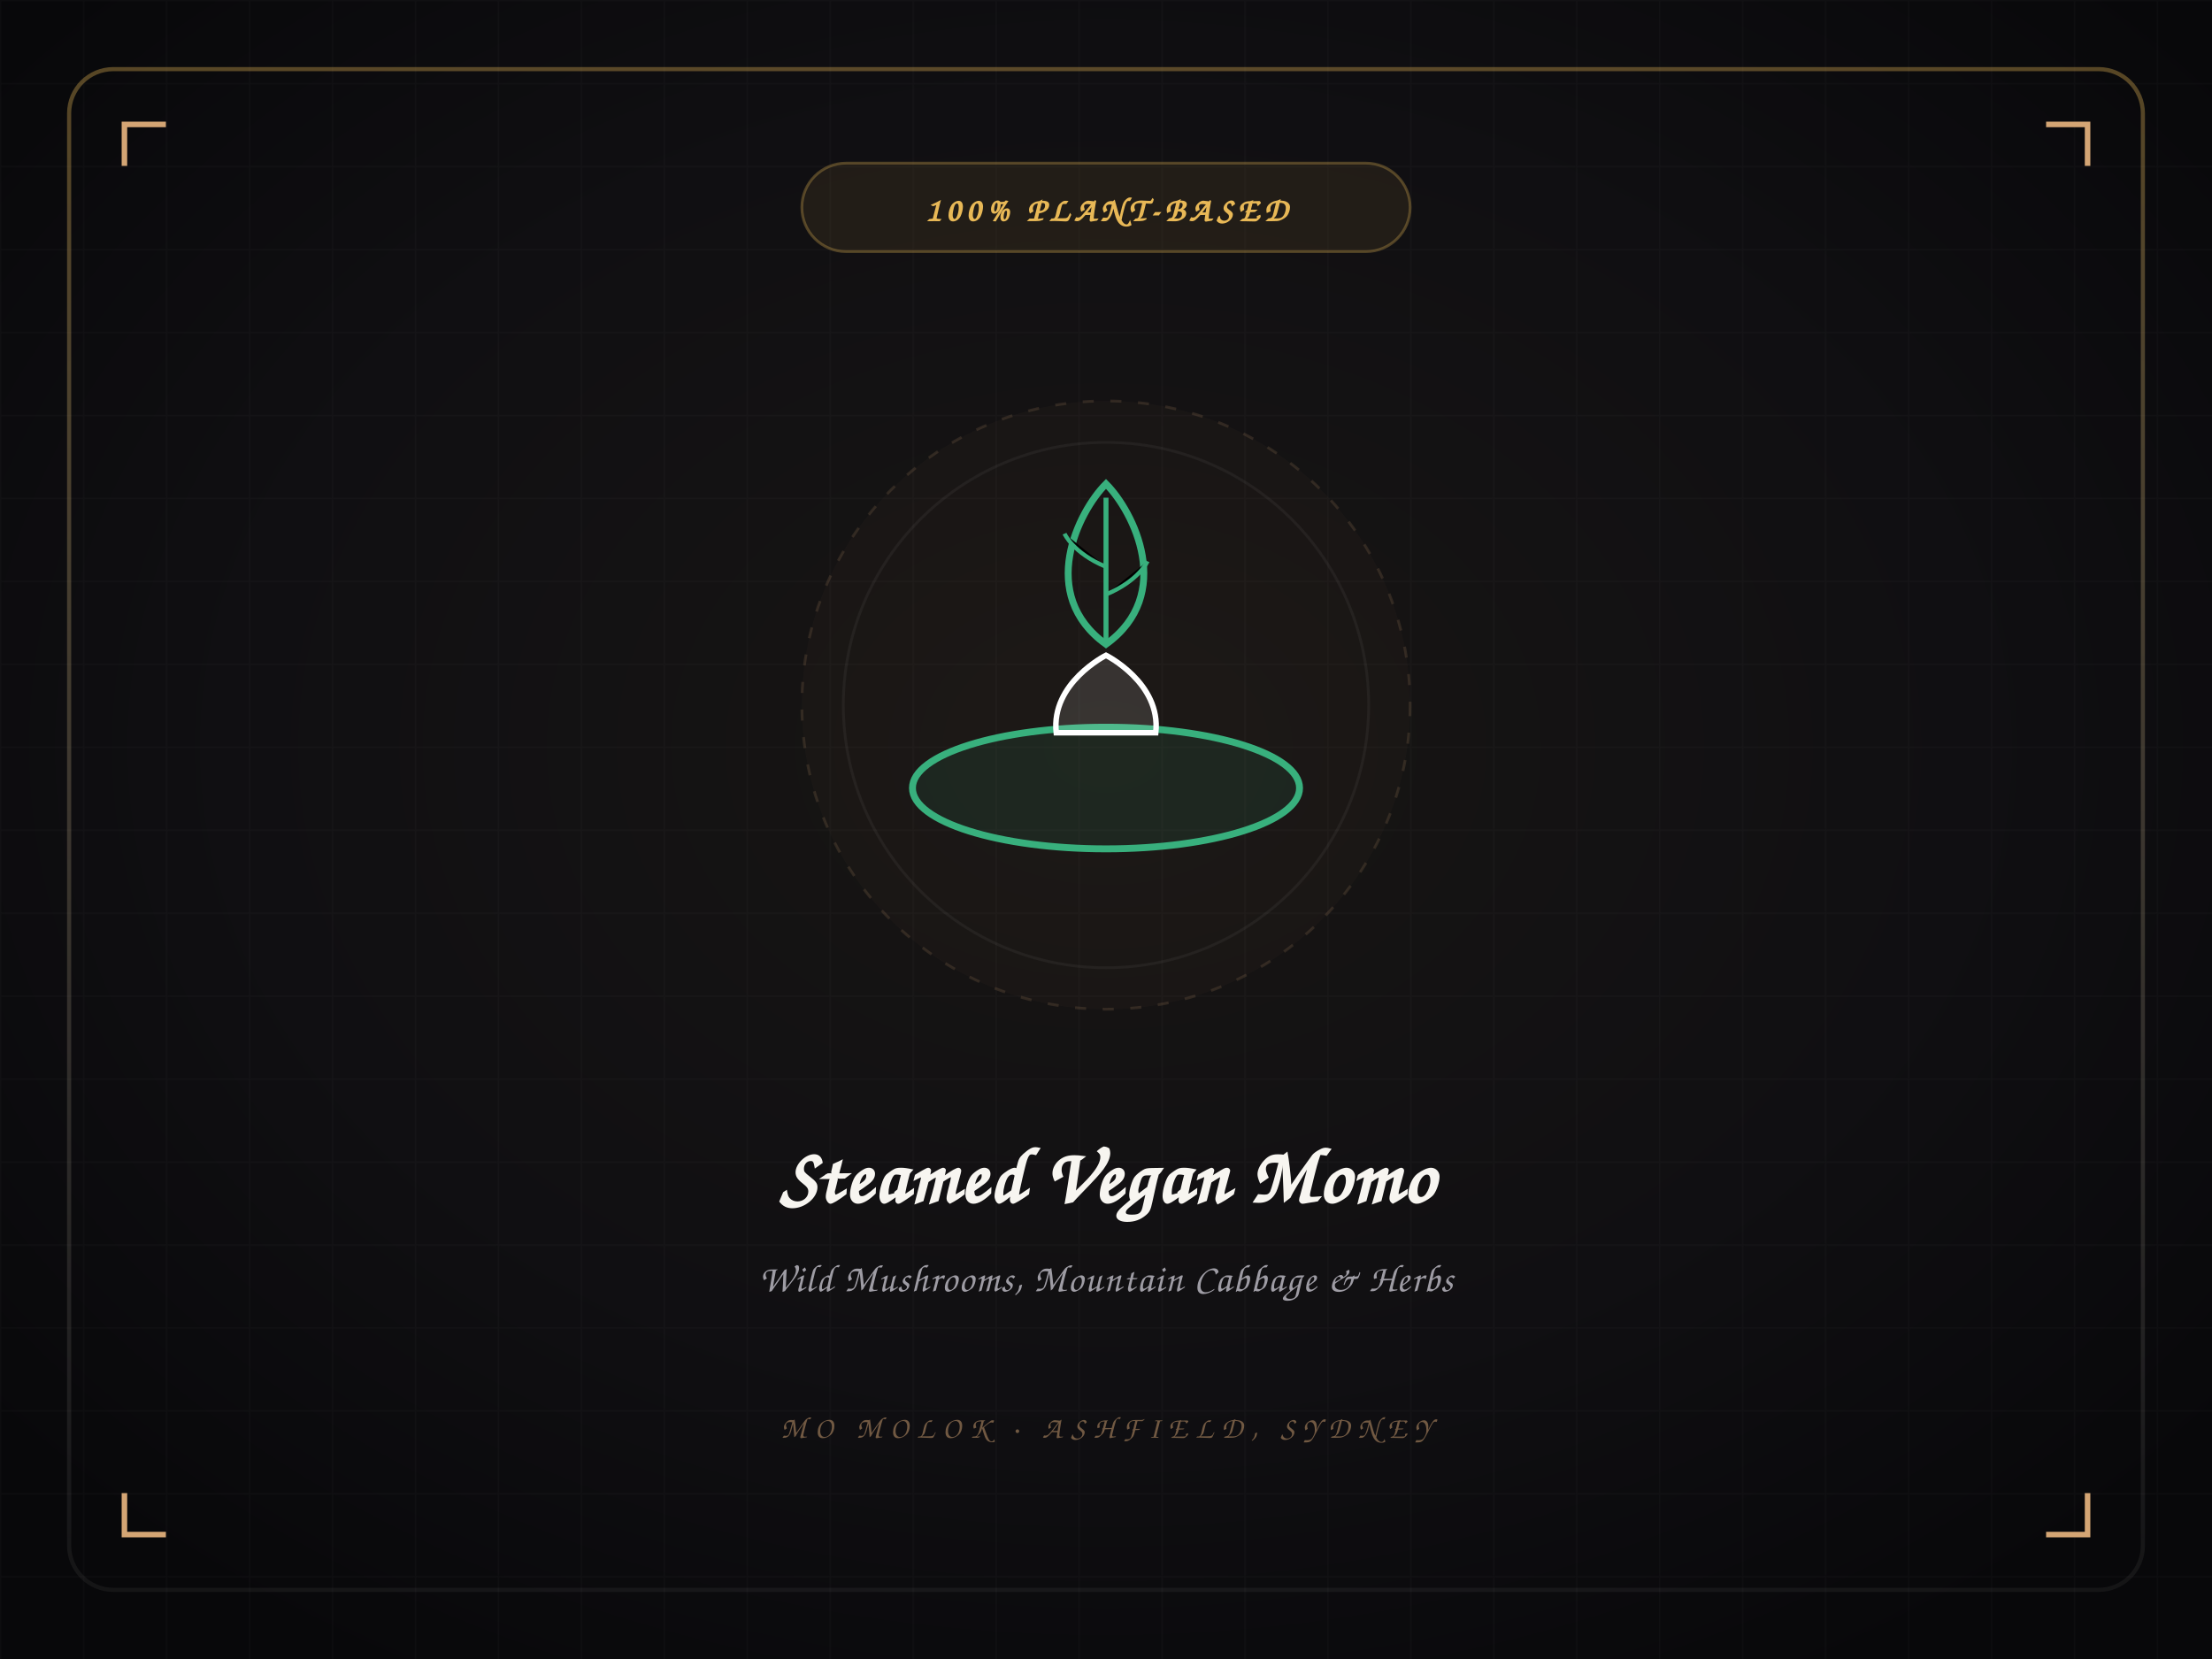
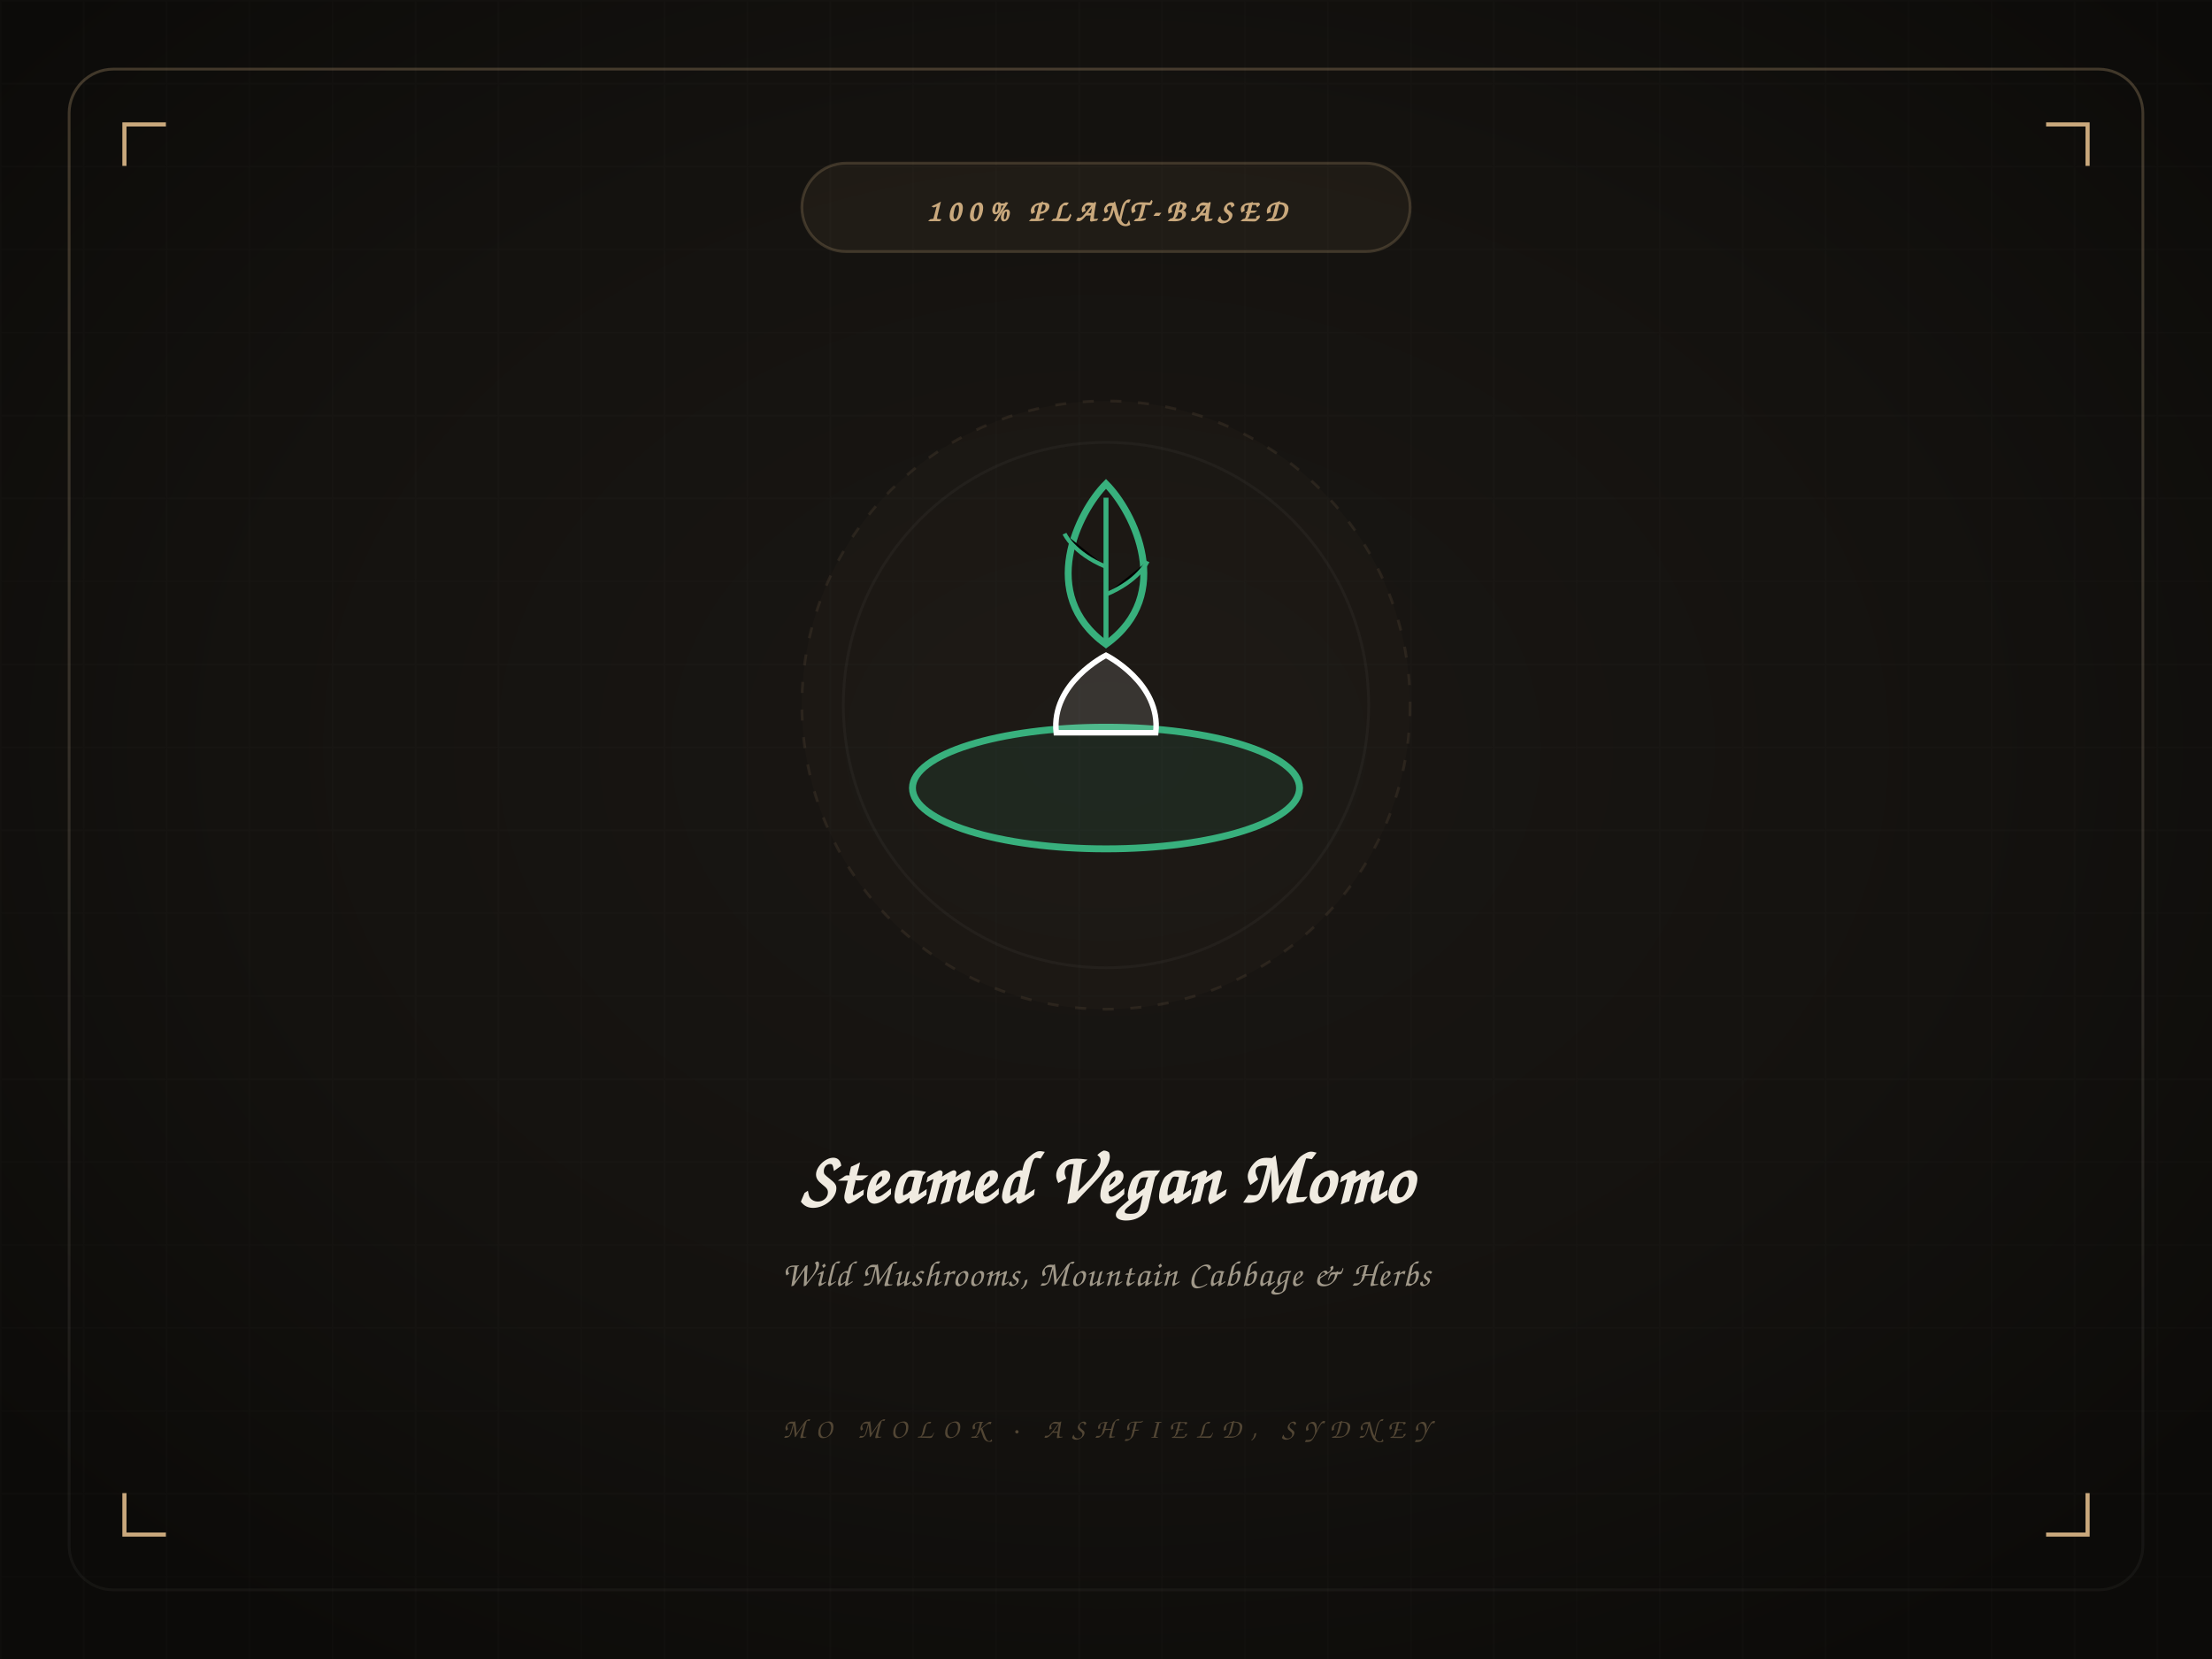
<svg xmlns="http://www.w3.org/2000/svg" viewBox="0 0 800 600" width="100%" height="100%">
  <defs>
    <radialGradient id="bgGlow" cx="50%" cy="45%" r="65%">
-       <stop offset="0%" stop-color="#181614" />
-       <stop offset="60%" stop-color="#100F12" />
-       <stop offset="100%" stop-color="#08080A" />
+       <stop offset="0%" stop-color="#1A1714" />
+       <stop offset="60%" stop-color="#14120F" />
+       <stop offset="100%" stop-color="#0C0B09" />
    </radialGradient>
    <linearGradient id="subtleBorder" x1="0%" y1="0%" x2="0%" y2="100%">
-       <stop offset="0%" stop-color="rgba(232, 184, 86, 0.35)" />
-       <stop offset="100%" stop-color="rgba(255, 255, 255, 0.05)" />
+       <stop offset="0%" stop-color="rgba(201, 168, 124, 0.28)" />
+       <stop offset="100%" stop-color="rgba(240, 235, 225, 0.04)" />
    </linearGradient>
    <pattern id="gridPattern" width="30" height="30" patternUnits="userSpaceOnUse">
-       <path d="M 30 0 L 0 0 0 30" fill="none" stroke="rgba(255, 255, 255, 0.02)" stroke-width="1" />
+       <path d="M 30 0 L 0 0 0 30" fill="none" stroke="rgba(240, 235, 225, 0.015)" stroke-width="1" />
    </pattern>
  </defs>
  <rect width="800" height="600" fill="url(#bgGlow)" />
  <rect width="800" height="600" fill="url(#gridPattern)" />
-   <rect x="25" y="25" width="750" height="550" rx="16" fill="none" stroke="url(#subtleBorder)" stroke-width="1.5" />
-   <path d="M 45 60 L 45 45 L 60 45" fill="none" stroke="#D4A574" stroke-width="2" />
-   <path d="M 755 60 L 755 45 L 740 45" fill="none" stroke="#D4A574" stroke-width="2" />
-   <path d="M 45 540 L 45 555 L 60 555" fill="none" stroke="#D4A574" stroke-width="2" />
-   <path d="M 755 540 L 755 555 L 740 555" fill="none" stroke="#D4A574" stroke-width="2" />
+   <rect x="25" y="25" width="750" height="550" rx="16" fill="none" stroke="url(#subtleBorder)" stroke-width="1" />
+   <path d="M 45 60 L 45 45 L 60 45" fill="none" stroke="#C9A87C" stroke-width="1.5" />
+   <path d="M 755 60 L 755 45 L 740 45" fill="none" stroke="#C9A87C" stroke-width="1.5" />
+   <path d="M 45 540 L 45 555 L 60 555" fill="none" stroke="#C9A87C" stroke-width="1.5" />
+   <path d="M 755 540 L 755 555 L 740 555" fill="none" stroke="#C9A87C" stroke-width="1.5" />
  <g transform="translate(400, 75)">
-     <rect x="-110" y="-16" width="220" height="32" rx="16" fill="rgba(232, 184, 86, 0.08)" stroke="rgba(232, 184, 86, 0.3)" stroke-width="1" />
-     <text x="0" y="5" text-anchor="middle" font-family="'Comic Relief', 'Comic Neue', cursive, sans-serif" font-size="12" font-weight="700" letter-spacing="2" fill="#E8B856">100% PLANT-BASED</text>
+     <rect x="-110" y="-16" width="220" height="32" rx="16" fill="rgba(201, 168, 124, 0.06)" stroke="rgba(201, 168, 124, 0.22)" stroke-width="1" />
+     <text x="0" y="5" text-anchor="middle" font-family="'Comic Relief', 'Comic Neue', cursive, sans-serif" font-size="11" font-weight="700" letter-spacing="2.5" fill="#C9A87C">100% PLANT-BASED</text>
  </g>
  <g transform="translate(400, 255)">
-     <circle cx="0" cy="0" r="110" fill="rgba(212, 165, 116, 0.03)" stroke="rgba(212, 165, 116, 0.15)" stroke-width="1" stroke-dasharray="4 6" />
-     <circle cx="0" cy="0" r="95" fill="none" stroke="rgba(255, 255, 255, 0.05)" stroke-width="1" />
+     <circle cx="0" cy="0" r="110" fill="rgba(201, 168, 124, 0.02)" stroke="rgba(201, 168, 124, 0.10)" stroke-width="1" stroke-dasharray="4 6" />
+     <circle cx="0" cy="0" r="95" fill="none" stroke="rgba(240, 235, 225, 0.04)" stroke-width="1" />
    <ellipse cx="0" cy="30" rx="70" ry="22" fill="rgba(56, 176, 125, 0.1)" stroke="#38B07D" stroke-width="2.5" />
    <path d="M -18 10 C -20 -8, 0 -18, 0 -18 C 0 -18, 20 -8, 18 10 Z" fill="rgba(255, 255, 255, 0.12)" stroke="#FFFFFF" stroke-width="2" />
    <path d="M 0 -22 C -25 -40, -10 -70, 0 -80 C 10 -70, 25 -40, 0 -22 Z" fill="none" stroke="#38B07D" stroke-width="2.5" />
    <path d="M 0 -22 L 0 -75" stroke="#38B07D" stroke-width="1.8" />
    <path d="M 0 -50 C -12 -55, -15 -62, -15 -62" stroke="#38B07D" stroke-width="1.5" />
    <path d="M 0 -40 C 12 -45, 15 -52, 15 -52" stroke="#38B07D" stroke-width="1.5" />
  </g>
  <g transform="translate(400, 435)">
-     <text x="0" y="0" text-anchor="middle" font-family="'Comic Relief', 'Comic Neue', cursive, sans-serif" font-size="28" font-weight="700" fill="#F7F5F0" letter-spacing="1">Steamed Vegan Momo</text>
-     <text x="0" y="32" text-anchor="middle" font-family="'Comic Relief', 'Comic Neue', cursive, sans-serif" font-size="14" font-weight="400" fill="#9E9CA4" letter-spacing="0.5">Wild Mushrooms, Mountain Cabbage &amp; Herbs</text>
+     <text x="0" y="0" text-anchor="middle" font-family="'Comic Relief', 'Comic Neue', cursive, sans-serif" font-size="26" font-weight="700" fill="#F0EBE1" letter-spacing="1">Steamed Vegan Momo</text>
+     <text x="0" y="30" text-anchor="middle" font-family="'Comic Relief', 'Comic Neue', cursive, sans-serif" font-size="13" font-weight="400" fill="#A09889" letter-spacing="0.5">Wild Mushrooms, Mountain Cabbage &amp; Herbs</text>
  </g>
  <g transform="translate(400, 520)">
-     <text x="0" y="0" text-anchor="middle" font-family="'Comic Relief', 'Comic Neue', cursive, sans-serif" font-size="11" font-weight="600" fill="rgba(212, 165, 116, 0.5)" letter-spacing="3">MO MOLOK · ASHFIELD, SYDNEY</text>
+     <text x="0" y="0" text-anchor="middle" font-family="'Comic Relief', 'Comic Neue', cursive, sans-serif" font-size="10" font-weight="600" fill="rgba(201, 168, 124, 0.35)" letter-spacing="3.5">MO MOLOK · ASHFIELD, SYDNEY</text>
  </g>
</svg>
